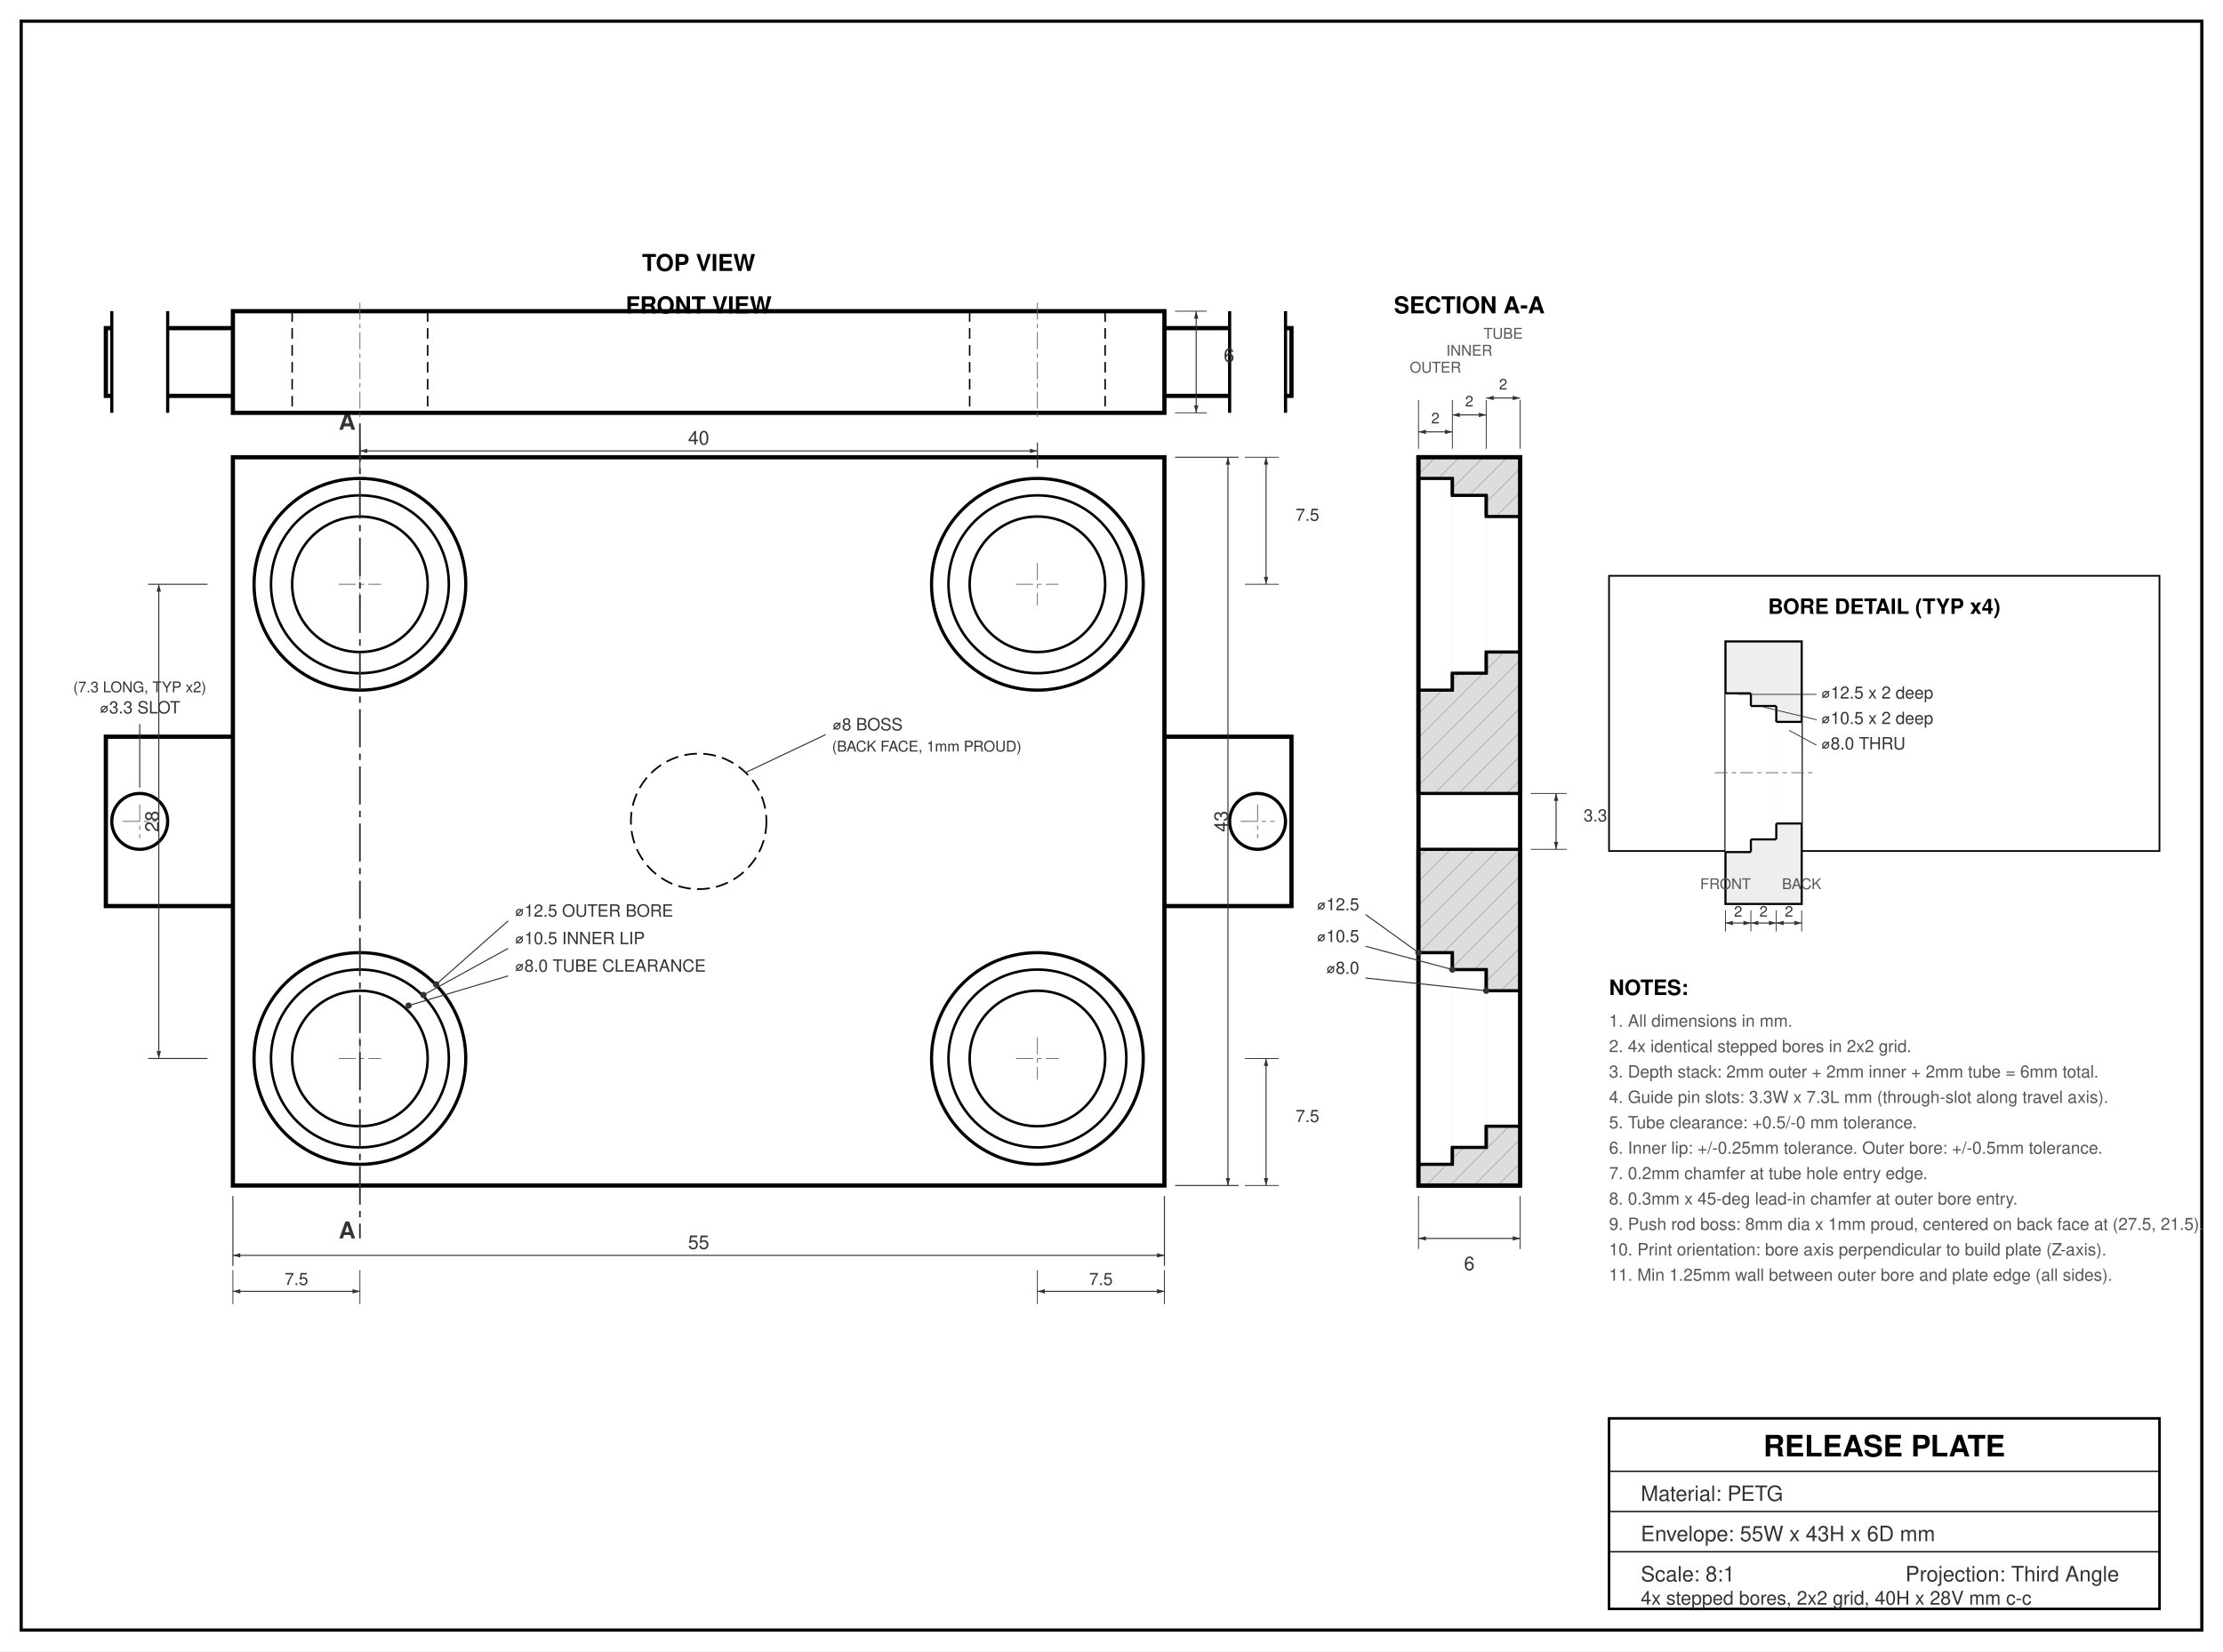
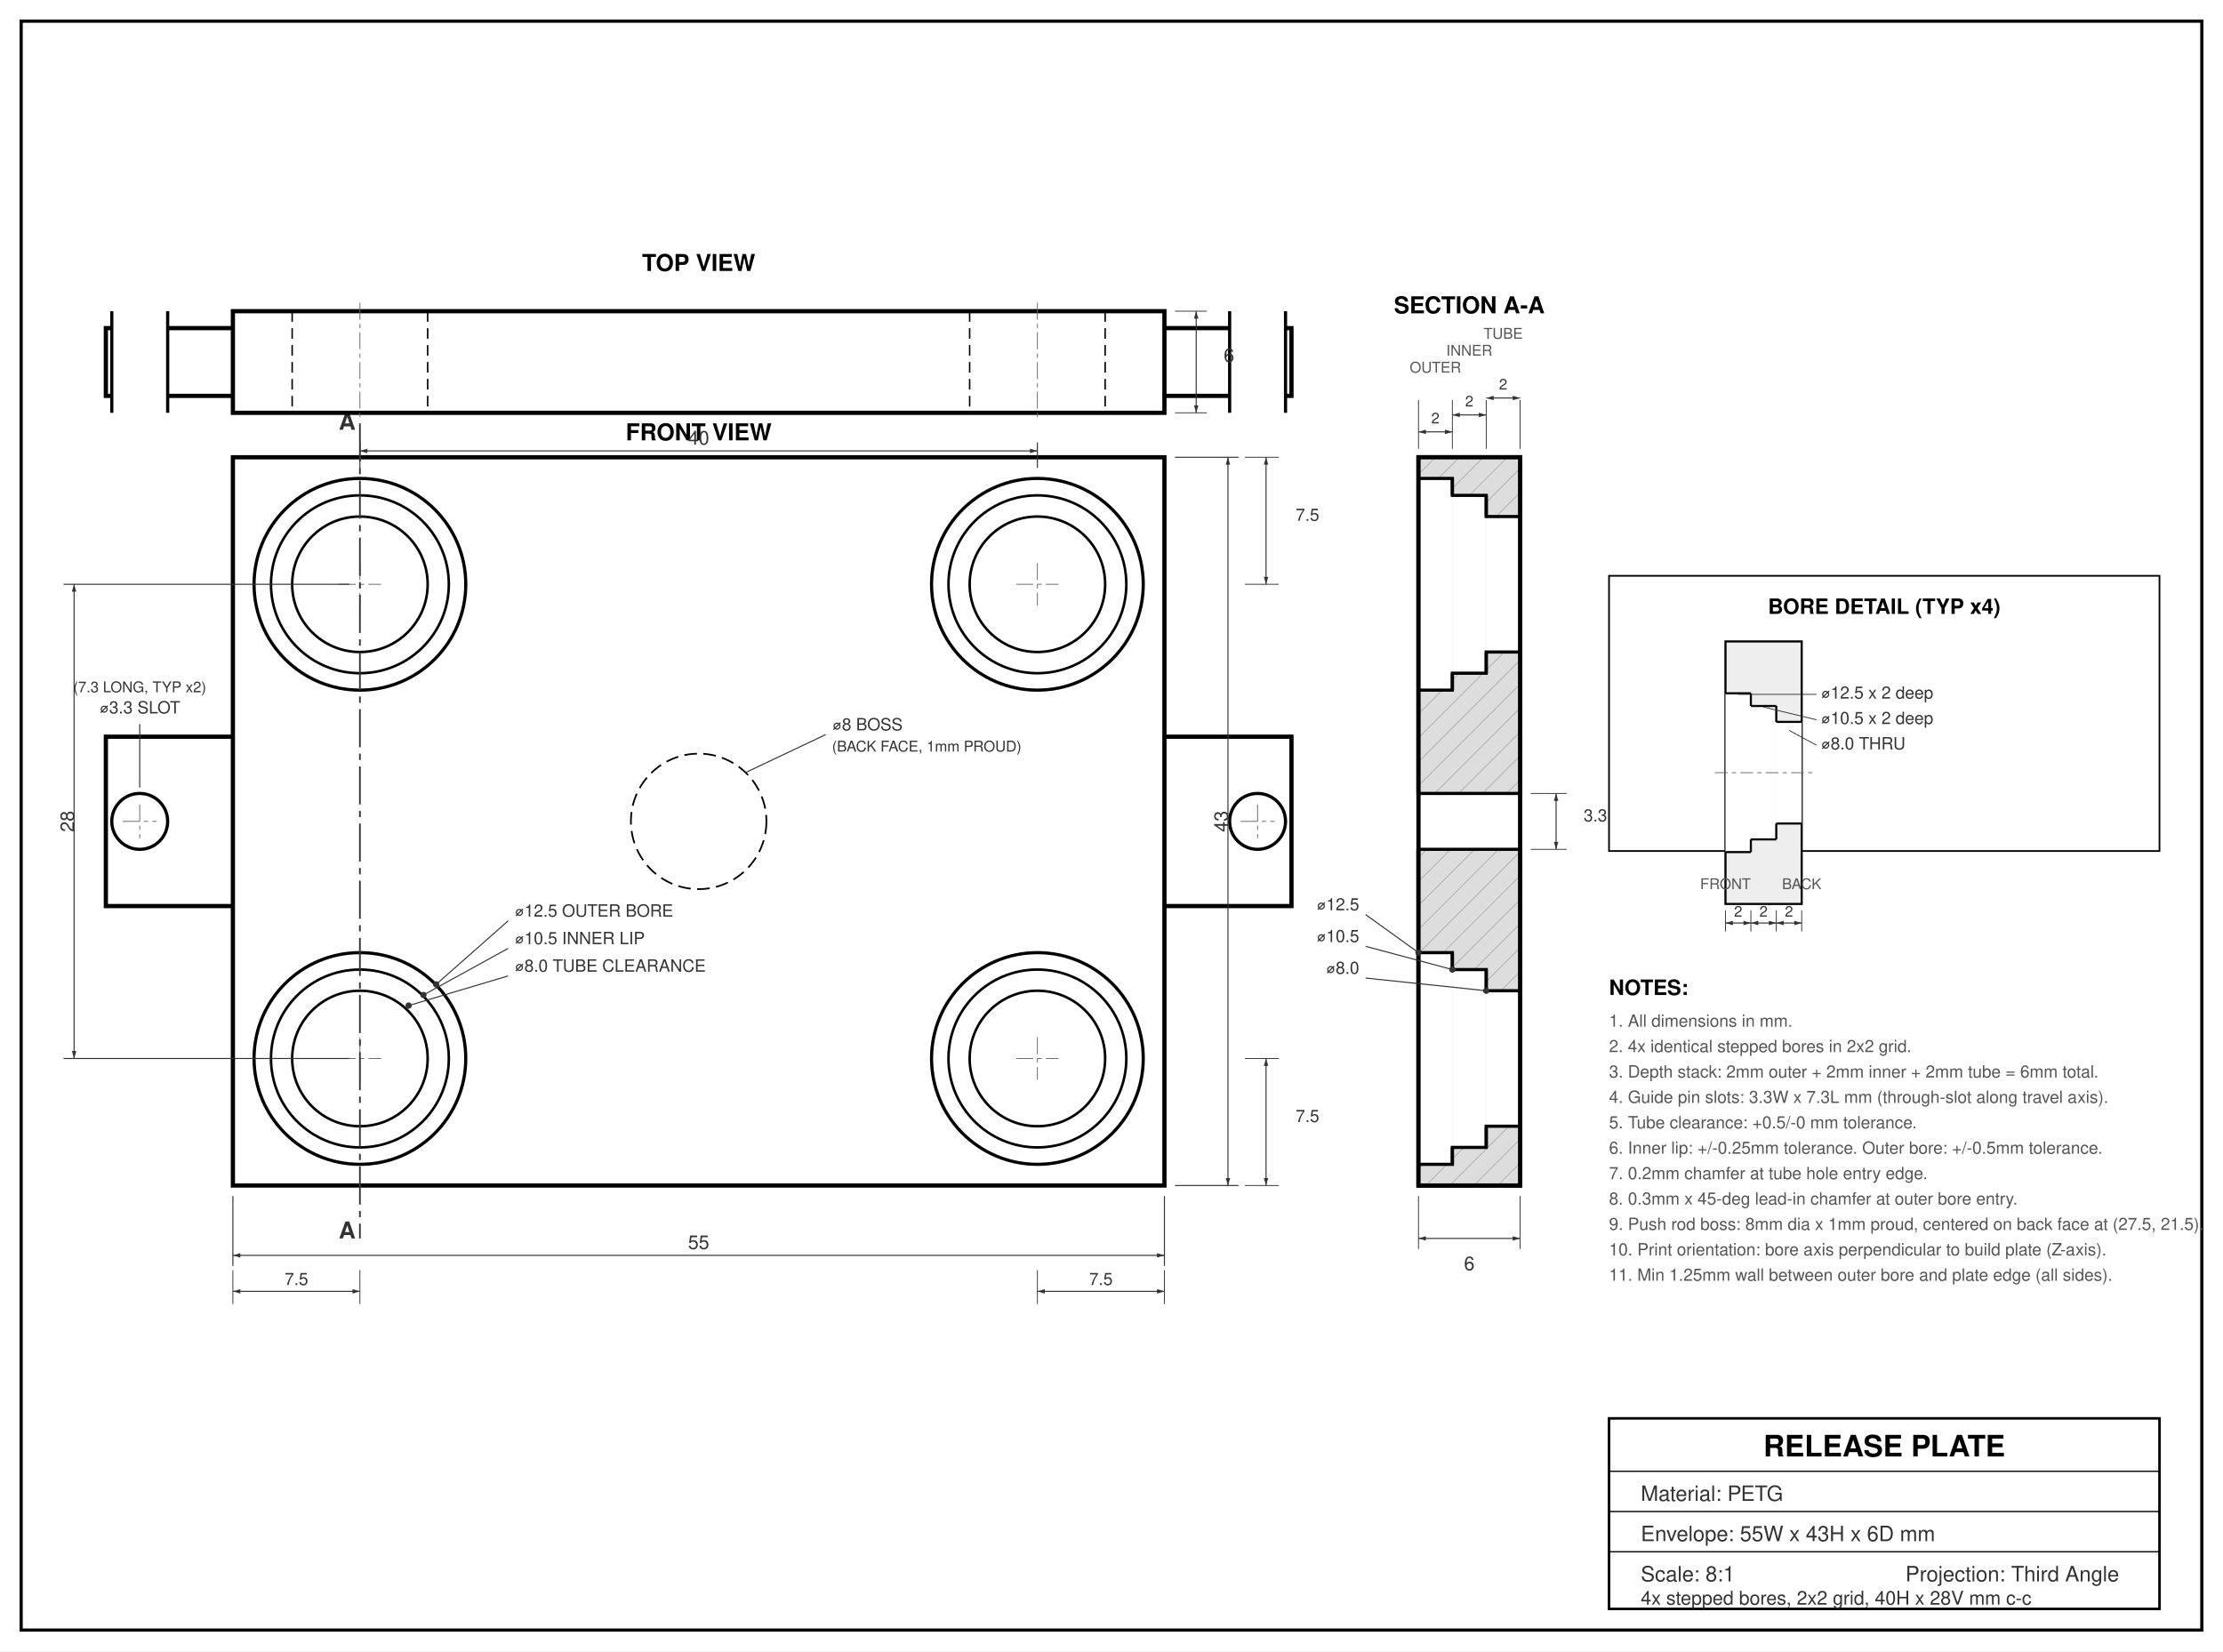
<svg xmlns="http://www.w3.org/2000/svg" viewBox="0 0 1050 780" width="1050" height="780" font-family="Helvetica, Arial, sans-serif" font-size="9">
  <defs>
    <marker id="as" viewBox="0 0 10 6" refX="0" refY="3" markerWidth="7" markerHeight="4.5" orient="auto">
      <path d="M10,0 L0,3 L10,6 Z" fill="#333" />
    </marker>
    <marker id="ae" viewBox="0 0 10 6" refX="10" refY="3" markerWidth="7" markerHeight="4.5" orient="auto">
      <path d="M0,0 L10,3 L0,6 Z" fill="#333" />
    </marker>
  </defs>
  <rect width="1050" height="780" fill="white" />
  <rect x="10" y="10" width="1030" height="760" fill="none" stroke="#000" stroke-width="1.5" />
-   <text x="330" y="148" text-anchor="middle" font-size="11" font-weight="bold" fill="#000">FRONT VIEW</text>
+   <text x="330" y="208" text-anchor="middle" font-size="11" font-weight="bold" fill="#000">FRONT VIEW</text>
  <rect x="110" y="216" width="440" height="344" fill="none" stroke="#000" stroke-width="2" />
  <path d="M110,348 L50,348 L50,428 L110,428" fill="none" stroke="#000" stroke-width="2" />
  <path d="M550,348 L610,348 L610,428 L550,428" fill="none" stroke="#000" stroke-width="2" />
  <circle cx="66" cy="388" r="13.2" fill="none" stroke="#000" stroke-width="1.5" />
  <line x1="58" y1="388" x2="74" y2="388" stroke="#666" stroke-width="0.4" stroke-dasharray="8,2,2,2" />
  <line x1="66" y1="380" x2="66" y2="396" stroke="#666" stroke-width="0.4" stroke-dasharray="8,2,2,2" />
  <circle cx="594" cy="388" r="13.2" fill="none" stroke="#000" stroke-width="1.5" />
  <line x1="586" y1="388" x2="602" y2="388" stroke="#666" stroke-width="0.4" stroke-dasharray="8,2,2,2" />
  <line x1="594" y1="380" x2="594" y2="396" stroke="#666" stroke-width="0.4" stroke-dasharray="8,2,2,2" />
  <circle cx="170" cy="500" r="50" fill="none" stroke="#000" stroke-width="1.5" />
  <circle cx="170" cy="500" r="42" fill="none" stroke="#000" stroke-width="1.2" />
  <circle cx="170" cy="500" r="32" fill="none" stroke="#000" stroke-width="1.2" />
  <line x1="160" y1="500" x2="180" y2="500" stroke="#666" stroke-width="0.4" stroke-dasharray="8,2,2,2" />
  <line x1="170" y1="490" x2="170" y2="510" stroke="#666" stroke-width="0.4" stroke-dasharray="8,2,2,2" />
  <circle cx="490" cy="500" r="50" fill="none" stroke="#000" stroke-width="1.5" />
  <circle cx="490" cy="500" r="42" fill="none" stroke="#000" stroke-width="1.2" />
  <circle cx="490" cy="500" r="32" fill="none" stroke="#000" stroke-width="1.2" />
  <line x1="480" y1="500" x2="500" y2="500" stroke="#666" stroke-width="0.4" stroke-dasharray="8,2,2,2" />
  <line x1="490" y1="490" x2="490" y2="510" stroke="#666" stroke-width="0.4" stroke-dasharray="8,2,2,2" />
  <circle cx="170" cy="276" r="50" fill="none" stroke="#000" stroke-width="1.5" />
  <circle cx="170" cy="276" r="42" fill="none" stroke="#000" stroke-width="1.2" />
  <circle cx="170" cy="276" r="32" fill="none" stroke="#000" stroke-width="1.2" />
  <line x1="160" y1="276" x2="180" y2="276" stroke="#666" stroke-width="0.4" stroke-dasharray="8,2,2,2" />
  <line x1="170" y1="266" x2="170" y2="286" stroke="#666" stroke-width="0.4" stroke-dasharray="8,2,2,2" />
  <circle cx="490" cy="276" r="50" fill="none" stroke="#000" stroke-width="1.5" />
  <circle cx="490" cy="276" r="42" fill="none" stroke="#000" stroke-width="1.2" />
  <circle cx="490" cy="276" r="32" fill="none" stroke="#000" stroke-width="1.2" />
  <line x1="480" y1="276" x2="500" y2="276" stroke="#666" stroke-width="0.4" stroke-dasharray="8,2,2,2" />
  <line x1="490" y1="266" x2="490" y2="286" stroke="#666" stroke-width="0.4" stroke-dasharray="8,2,2,2" />
  <circle cx="330" cy="388" r="32" fill="none" stroke="#000" stroke-width="0.8" stroke-dasharray="6,3" />
  <line x1="110" y1="565" x2="110" y2="598" stroke="#333" stroke-width="0.5" />
  <line x1="550" y1="565" x2="550" y2="598" stroke="#333" stroke-width="0.5" />
  <line x1="110" y1="593" x2="550" y2="593" stroke="#333" stroke-width="0.5" marker-start="url(#as)" marker-end="url(#ae)" />
  <text x="330" y="590" text-anchor="middle" fill="#333" font-size="9">55</text>
  <line x1="555" y1="216" x2="585" y2="216" stroke="#333" stroke-width="0.5" />
  <line x1="555" y1="560" x2="585" y2="560" stroke="#333" stroke-width="0.5" />
  <line x1="580" y1="216" x2="580" y2="560" stroke="#333" stroke-width="0.5" marker-start="url(#as)" marker-end="url(#ae)" />
  <text x="580" y="388" text-anchor="middle" fill="#333" font-size="9" transform="rotate(-90,580,388)">43</text>
  <line x1="170" y1="209" x2="170" y2="221" stroke="#333" stroke-width="0.5" />
  <line x1="490" y1="209" x2="490" y2="221" stroke="#333" stroke-width="0.5" />
  <line x1="170" y1="213" x2="490" y2="213" stroke="#333" stroke-width="0.5" marker-start="url(#as)" marker-end="url(#ae)" />
  <text x="330" y="210" text-anchor="middle" fill="#333" font-size="9">40</text>
-   <line x1="70" y1="276" x2="98" y2="276" stroke="#333" stroke-width="0.5" />
-   <line x1="70" y1="500" x2="98" y2="500" stroke="#333" stroke-width="0.5" />
-   <line x1="75" y1="276" x2="75" y2="500" stroke="#333" stroke-width="0.5" marker-start="url(#as)" marker-end="url(#ae)" />
-   <text x="75" y="388" text-anchor="middle" fill="#333" font-size="9" transform="rotate(-90,75,388)">28</text>
+   <line x1="30" y1="276" x2="165" y2="276" stroke="#333" stroke-width="0.5" />
+   <line x1="30" y1="500" x2="165" y2="500" stroke="#333" stroke-width="0.5" />
+   <line x1="35" y1="276" x2="35" y2="500" stroke="#333" stroke-width="0.5" marker-start="url(#as)" marker-end="url(#ae)" />
+   <text x="35" y="388" text-anchor="middle" fill="#333" font-size="9" transform="rotate(-90,35,388)">28</text>
  <line x1="110" y1="600" x2="110" y2="616" stroke="#333" stroke-width="0.4" />
  <line x1="170" y1="600" x2="170" y2="616" stroke="#333" stroke-width="0.4" />
  <line x1="110" y1="610" x2="170" y2="610" stroke="#333" stroke-width="0.5" marker-start="url(#as)" marker-end="url(#ae)" />
  <text x="140" y="607" text-anchor="middle" fill="#333" font-size="8">7.5</text>
  <line x1="490" y1="600" x2="490" y2="616" stroke="#333" stroke-width="0.4" />
  <line x1="550" y1="600" x2="550" y2="616" stroke="#333" stroke-width="0.4" />
  <line x1="490" y1="610" x2="550" y2="610" stroke="#333" stroke-width="0.5" marker-start="url(#as)" marker-end="url(#ae)" />
  <text x="520" y="607" text-anchor="middle" fill="#333" font-size="8">7.5</text>
  <line x1="588" y1="500" x2="604" y2="500" stroke="#333" stroke-width="0.4" />
  <line x1="588" y1="560" x2="604" y2="560" stroke="#333" stroke-width="0.4" />
  <line x1="598" y1="500" x2="598" y2="560" stroke="#333" stroke-width="0.5" marker-start="url(#as)" marker-end="url(#ae)" />
  <text x="612" y="530" text-anchor="start" fill="#333" font-size="8">7.5</text>
  <line x1="588" y1="216" x2="604" y2="216" stroke="#333" stroke-width="0.4" />
  <line x1="588" y1="276" x2="604" y2="276" stroke="#333" stroke-width="0.4" />
  <line x1="598" y1="216" x2="598" y2="276" stroke="#333" stroke-width="0.5" marker-start="url(#as)" marker-end="url(#ae)" />
  <text x="612" y="246" text-anchor="start" fill="#333" font-size="8">7.5</text>
  <line x1="206" y1="465" x2="240" y2="435" stroke="#333" stroke-width="0.5" />
  <circle cx="206" cy="465" r="1.5" fill="#333" />
  <text x="243" y="433" text-anchor="start" fill="#333" font-size="8">⌀12.5 OUTER BORE</text>
  <line x1="200" y1="470" x2="240" y2="448" stroke="#333" stroke-width="0.5" />
  <circle cx="200" cy="470" r="1.5" fill="#333" />
  <text x="243" y="446" text-anchor="start" fill="#333" font-size="8">⌀10.5 INNER LIP</text>
  <line x1="193" y1="475" x2="240" y2="461" stroke="#333" stroke-width="0.5" />
  <circle cx="193" cy="475" r="1.5" fill="#333" />
  <text x="243" y="459" text-anchor="start" fill="#333" font-size="8">⌀8.0 TUBE CLEARANCE</text>
  <line x1="66" y1="372" x2="66" y2="342" stroke="#333" stroke-width="0.5" />
  <text x="66" y="337" text-anchor="middle" fill="#333" font-size="8">⌀3.3 SLOT</text>
  <text x="66" y="327" text-anchor="middle" fill="#333" font-size="7">(7.3 LONG, TYP x2)</text>
  <line x1="352" y1="365" x2="390" y2="347" stroke="#333" stroke-width="0.5" />
  <text x="393" y="345" text-anchor="start" fill="#333" font-size="8">⌀8 BOSS</text>
  <text x="393" y="355" text-anchor="start" fill="#333" font-size="7">(BACK FACE, 1mm PROUD)</text>
  <line x1="170" y1="200" x2="170" y2="585" stroke="#333" stroke-width="0.8" stroke-dasharray="18,3,3,3" />
  <text x="160" y="203" font-size="11" font-weight="bold" fill="#333">A</text>
  <text x="160" y="585" font-size="11" font-weight="bold" fill="#333">A</text>
  <text x="330" y="128" text-anchor="middle" font-size="11" font-weight="bold" fill="#000">TOP VIEW</text>
  <rect x="110" y="147" width="440" height="48" fill="none" stroke="#000" stroke-width="2" />
  <path d="M110,155 L50,155 L50,187 L110,187" fill="none" stroke="#000" stroke-width="2" />
  <path d="M550,155 L610,155 L610,187 L550,187" fill="none" stroke="#000" stroke-width="2" />
  <rect x="52.8" y="145" width="26.4" height="52" fill="white" stroke="none" />
  <line x1="52.8" y1="147" x2="52.8" y2="195" fill="none" stroke="#000" stroke-width="1.5" />
  <line x1="79.2" y1="147" x2="79.2" y2="195" fill="none" stroke="#000" stroke-width="1.5" />
  <rect x="580.8" y="145" width="26.4" height="52" fill="white" stroke="none" />
  <line x1="580.8" y1="147" x2="580.8" y2="195" fill="none" stroke="#000" stroke-width="1.5" />
  <line x1="607.2" y1="147" x2="607.2" y2="195" fill="none" stroke="#000" stroke-width="1.5" />
  <line x1="138" y1="147" x2="138" y2="195" fill="none" stroke="#000" stroke-width="0.7" stroke-dasharray="5,3" />
  <line x1="202" y1="147" x2="202" y2="195" fill="none" stroke="#000" stroke-width="0.7" stroke-dasharray="5,3" />
  <line x1="458" y1="147" x2="458" y2="195" fill="none" stroke="#000" stroke-width="0.7" stroke-dasharray="5,3" />
  <line x1="522" y1="147" x2="522" y2="195" fill="none" stroke="#000" stroke-width="0.7" stroke-dasharray="5,3" />
  <line x1="170" y1="143" x2="170" y2="199" stroke="#666" stroke-width="0.4" stroke-dasharray="8,2,2,2" />
  <line x1="490" y1="143" x2="490" y2="199" stroke="#666" stroke-width="0.4" stroke-dasharray="8,2,2,2" />
  <line x1="555" y1="147" x2="570" y2="147" stroke="#333" stroke-width="0.4" />
  <line x1="555" y1="195" x2="570" y2="195" stroke="#333" stroke-width="0.4" />
  <line x1="565" y1="147" x2="565" y2="195" stroke="#333" stroke-width="0.5" marker-start="url(#as)" marker-end="url(#ae)" />
  <text x="578" y="171" text-anchor="start" fill="#333" font-size="9">6</text>
  <text x="694" y="148" text-anchor="middle" font-size="11" font-weight="bold" fill="#000">SECTION A-A</text>
  <rect x="670" y="216" width="48" height="344" fill="none" stroke="#000" stroke-width="2" />
  <rect x="670" y="216" width="48" height="344" fill="#ddd" stroke="none" />
  <rect x="670" y="450" width="16" height="100" fill="white" stroke="none" />
  <rect x="686" y="458" width="16" height="84" fill="white" stroke="none" />
  <rect x="702" y="468" width="16" height="64" fill="white" stroke="none" />
  <rect x="670" y="226" width="16" height="100" fill="white" stroke="none" />
  <rect x="686" y="234" width="16" height="84" fill="white" stroke="none" />
  <rect x="702" y="244" width="16" height="64" fill="white" stroke="none" />
  <defs>
    <pattern id="hatch" patternUnits="userSpaceOnUse" width="8" height="8" patternTransform="rotate(45)">
      <line x1="0" y1="0" x2="0" y2="8" stroke="#999" stroke-width="0.5" />
    </pattern>
    <clipPath id="solid-clip">
      <rect x="670" y="216" width="48" height="10" />
      <rect x="686" y="226" width="32" height="8" />
      <rect x="702" y="234" width="16" height="10" />
      <rect x="670" y="326" width="48" height="124" />
      <rect x="686" y="318" width="32" height="8" />
      <rect x="702" y="308" width="16" height="10" />
      <rect x="686" y="450" width="32" height="8" />
      <rect x="702" y="458" width="16" height="10" />
      <rect x="670" y="550" width="48" height="10" />
      <rect x="686" y="542" width="32" height="8" />
      <rect x="702" y="532" width="16" height="10" />
    </clipPath>
  </defs>
  <rect x="668" y="214" width="52" height="348" fill="url(#hatch)" clip-path="url(#solid-clip)" />
  <path d="M670,450 L686,450 L686,458 L702,458 L702,468 L718,468" fill="none" stroke="#000" stroke-width="1.5" />
  <path d="M670,550 L686,550 L686,542 L702,542 L702,532 L718,532" fill="none" stroke="#000" stroke-width="1.5" />
  <path d="M670,326 L686,326 L686,318 L702,318 L702,308 L718,308" fill="none" stroke="#000" stroke-width="1.5" />
  <path d="M670,226 L686,226 L686,234 L702,234 L702,244 L718,244" fill="none" stroke="#000" stroke-width="1.5" />
  <line x1="686" y1="450" x2="686" y2="458" stroke="#000" stroke-width="1.5" />
  <line x1="686" y1="550" x2="686" y2="542" stroke="#000" stroke-width="1.5" />
  <line x1="702" y1="458" x2="702" y2="468" stroke="#000" stroke-width="1.5" />
  <line x1="702" y1="542" x2="702" y2="532" stroke="#000" stroke-width="1.5" />
  <line x1="686" y1="326" x2="686" y2="318" stroke="#000" stroke-width="1.5" />
  <line x1="686" y1="226" x2="686" y2="234" stroke="#000" stroke-width="1.5" />
  <line x1="702" y1="318" x2="702" y2="308" stroke="#000" stroke-width="1.5" />
  <line x1="702" y1="234" x2="702" y2="244" stroke="#000" stroke-width="1.5" />
  <rect x="668" y="374.8" width="52" height="26.4" fill="white" stroke="none" />
  <line x1="670" y1="374.8" x2="718" y2="374.8" stroke="#000" stroke-width="1.5" />
  <line x1="670" y1="401.2" x2="718" y2="401.2" stroke="#000" stroke-width="1.5" />
  <rect x="670" y="216" width="48" height="344" fill="none" stroke="#000" stroke-width="2" />
  <line x1="670" y1="565" x2="670" y2="590" stroke="#333" stroke-width="0.4" />
  <line x1="718" y1="565" x2="718" y2="590" stroke="#333" stroke-width="0.4" />
  <line x1="670" y1="585" x2="718" y2="585" stroke="#333" stroke-width="0.5" marker-start="url(#as)" marker-end="url(#ae)" />
  <text x="694" y="600" text-anchor="middle" fill="#333" font-size="9">6</text>
  <line x1="670" y1="212" x2="670" y2="189" stroke="#333" stroke-width="0.4" />
  <line x1="686" y1="212" x2="686" y2="189" stroke="#333" stroke-width="0.4" />
  <line x1="702" y1="212" x2="702" y2="189" stroke="#333" stroke-width="0.4" />
  <line x1="718" y1="212" x2="718" y2="189" stroke="#333" stroke-width="0.4" />
  <line x1="670" y1="204" x2="686" y2="204" stroke="#333" stroke-width="0.5" marker-start="url(#as)" marker-end="url(#ae)" />
  <text x="678" y="200" text-anchor="middle" fill="#333" font-size="7">2</text>
  <line x1="686" y1="196" x2="702" y2="196" stroke="#333" stroke-width="0.5" marker-start="url(#as)" marker-end="url(#ae)" />
  <text x="694" y="192" text-anchor="middle" fill="#333" font-size="7">2</text>
  <line x1="702" y1="188" x2="718" y2="188" stroke="#333" stroke-width="0.5" marker-start="url(#as)" marker-end="url(#ae)" />
  <text x="710" y="184" text-anchor="middle" fill="#333" font-size="7">2</text>
  <text x="678" y="176" text-anchor="middle" fill="#555" font-size="7">OUTER</text>
  <text x="694" y="168" text-anchor="middle" fill="#555" font-size="7">INNER</text>
  <text x="710" y="160" text-anchor="middle" fill="#555" font-size="7">TUBE</text>
  <line x1="670" y1="450" x2="645" y2="432" stroke="#333" stroke-width="0.5" />
  <circle cx="670" cy="450" r="1.5" fill="#333" />
  <text x="642" y="430" text-anchor="end" fill="#333" font-size="8">⌀12.5</text>
  <line x1="686" y1="458" x2="645" y2="447" stroke="#333" stroke-width="0.5" />
  <circle cx="686" cy="458" r="1.5" fill="#333" />
  <text x="642" y="445" text-anchor="end" fill="#333" font-size="8">⌀10.5</text>
  <line x1="702" y1="468" x2="645" y2="462" stroke="#333" stroke-width="0.5" />
  <circle cx="702" cy="468" r="1.5" fill="#333" />
  <text x="642" y="460" text-anchor="end" fill="#333" font-size="8">⌀8.0</text>
  <line x1="723" y1="374.8" x2="740" y2="374.8" stroke="#333" stroke-width="0.4" />
  <line x1="723" y1="401.2" x2="740" y2="401.2" stroke="#333" stroke-width="0.4" />
  <line x1="735" y1="374.8" x2="735" y2="401.2" stroke="#333" stroke-width="0.5" marker-start="url(#as)" marker-end="url(#ae)" />
  <text x="748" y="388" text-anchor="start" fill="#333" font-size="8">3.3</text>
  <rect x="760" y="272" width="260" height="130" fill="none" stroke="#000" stroke-width="0.8" />
  <text x="890" y="290" text-anchor="middle" font-size="10" font-weight="bold" fill="#000">BORE DETAIL (TYP x4)</text>
  <rect x="815" y="303" width="36" height="124" fill="#eee" stroke="#000" stroke-width="1" />
  <rect x="815" y="327.5" width="12" height="75" fill="white" stroke="none" />
  <line x1="815" y1="327.5" x2="827" y2="327.5" stroke="#000" stroke-width="1" />
  <line x1="827" y1="327.5" x2="827" y2="333.5" stroke="#000" stroke-width="1" />
  <line x1="815" y1="402.5" x2="827" y2="402.5" stroke="#000" stroke-width="1" />
  <line x1="827" y1="402.5" x2="827" y2="396.5" stroke="#000" stroke-width="1" />
  <rect x="827" y="333.5" width="12" height="63" fill="white" stroke="none" />
  <line x1="827" y1="333.5" x2="839" y2="333.5" stroke="#000" stroke-width="1" />
  <line x1="839" y1="333.5" x2="839" y2="341" stroke="#000" stroke-width="1" />
  <line x1="827" y1="396.5" x2="839" y2="396.5" stroke="#000" stroke-width="1" />
  <line x1="839" y1="396.5" x2="839" y2="389" stroke="#000" stroke-width="1" />
  <rect x="839" y="341" width="12" height="48" fill="white" stroke="none" />
  <line x1="839" y1="341" x2="851" y2="341" stroke="#000" stroke-width="1" />
  <line x1="839" y1="389" x2="851" y2="389" stroke="#000" stroke-width="1" />
  <line x1="810" y1="365" x2="856" y2="365" stroke="#666" stroke-width="0.4" stroke-dasharray="6,2,2,2" />
  <text x="860" y="330" text-anchor="start" fill="#333" font-size="8">⌀12.5 x 2 deep</text>
  <line x1="858" y1="328" x2="821" y2="328" stroke="#333" stroke-width="0.4" />
  <text x="860" y="342" text-anchor="start" fill="#333" font-size="8">⌀10.5 x 2 deep</text>
  <line x1="858" y1="340" x2="833" y2="334" stroke="#333" stroke-width="0.4" />
  <text x="860" y="354" text-anchor="start" fill="#333" font-size="8">⌀8.0 THRU</text>
  <line x1="858" y1="352" x2="845" y2="345" stroke="#333" stroke-width="0.4" />
  <line x1="815" y1="430" x2="815" y2="440" stroke="#333" stroke-width="0.4" />
  <line x1="827" y1="430" x2="827" y2="440" stroke="#333" stroke-width="0.4" />
  <line x1="839" y1="430" x2="839" y2="440" stroke="#333" stroke-width="0.4" />
  <line x1="851" y1="430" x2="851" y2="440" stroke="#333" stroke-width="0.4" />
  <line x1="815" y1="436" x2="827" y2="436" stroke="#333" stroke-width="0.5" marker-start="url(#as)" marker-end="url(#ae)" />
  <text x="821" y="433" text-anchor="middle" fill="#333" font-size="7">2</text>
  <line x1="827" y1="436" x2="839" y2="436" stroke="#333" stroke-width="0.5" marker-start="url(#as)" marker-end="url(#ae)" />
  <text x="833" y="433" text-anchor="middle" fill="#333" font-size="7">2</text>
  <line x1="839" y1="436" x2="851" y2="436" stroke="#333" stroke-width="0.5" marker-start="url(#as)" marker-end="url(#ae)" />
  <text x="845" y="433" text-anchor="middle" fill="#333" font-size="7">2</text>
  <text x="815" y="420" text-anchor="middle" fill="#555" font-size="7">FRONT</text>
  <text x="851" y="420" text-anchor="middle" fill="#555" font-size="7">BACK</text>
  <rect x="760" y="670" width="260" height="90" fill="none" stroke="#000" stroke-width="1.2" />
  <line x1="760" y1="695" x2="1020" y2="695" stroke="#000" stroke-width="0.6" />
  <line x1="760" y1="714" x2="1020" y2="714" stroke="#000" stroke-width="0.6" />
  <line x1="760" y1="733" x2="1020" y2="733" stroke="#000" stroke-width="0.6" />
  <text x="890" y="688" text-anchor="middle" font-size="14" font-weight="bold" fill="#000">RELEASE PLATE</text>
  <text x="775" y="709" fill="#333" font-size="10">Material: PETG</text>
  <text x="775" y="728" fill="#333" font-size="10">Envelope: 55W x 43H x 6D mm</text>
  <text x="775" y="747" fill="#333" font-size="10">Scale: 8:1</text>
  <text x="900" y="747" fill="#333" font-size="10">Projection: Third Angle</text>
  <text x="775" y="758" fill="#333" font-size="9">4x stepped bores, 2x2 grid, 40H x 28V mm c-c</text>
  <text x="760" y="470" font-size="10" font-weight="bold" fill="#000">NOTES:</text>
  <text x="760" y="485" fill="#555" font-size="8">1. All dimensions in mm.</text>
  <text x="760" y="497" fill="#555" font-size="8">2. 4x identical stepped bores in 2x2 grid.</text>
  <text x="760" y="509" fill="#555" font-size="8">3. Depth stack: 2mm outer + 2mm inner + 2mm tube = 6mm total.</text>
  <text x="760" y="521" fill="#555" font-size="8">4. Guide pin slots: 3.3W x 7.3L mm (through-slot along travel axis).</text>
  <text x="760" y="533" fill="#555" font-size="8">5. Tube clearance: +0.5/-0 mm tolerance.</text>
  <text x="760" y="545" fill="#555" font-size="8">6. Inner lip: +/-0.25mm tolerance. Outer bore: +/-0.5mm tolerance.</text>
  <text x="760" y="557" fill="#555" font-size="8">7. 0.2mm chamfer at tube hole entry edge.</text>
  <text x="760" y="569" fill="#555" font-size="8">8. 0.3mm x 45-deg lead-in chamfer at outer bore entry.</text>
  <text x="760" y="581" fill="#555" font-size="8">9. Push rod boss: 8mm dia x 1mm proud, centered on back face at (27.5, 21.5).</text>
  <text x="760" y="593" fill="#555" font-size="8">10. Print orientation: bore axis perpendicular to build plate (Z-axis).</text>
  <text x="760" y="605" fill="#555" font-size="8">11. Min 1.25mm wall between outer bore and plate edge (all sides).</text>
</svg>
